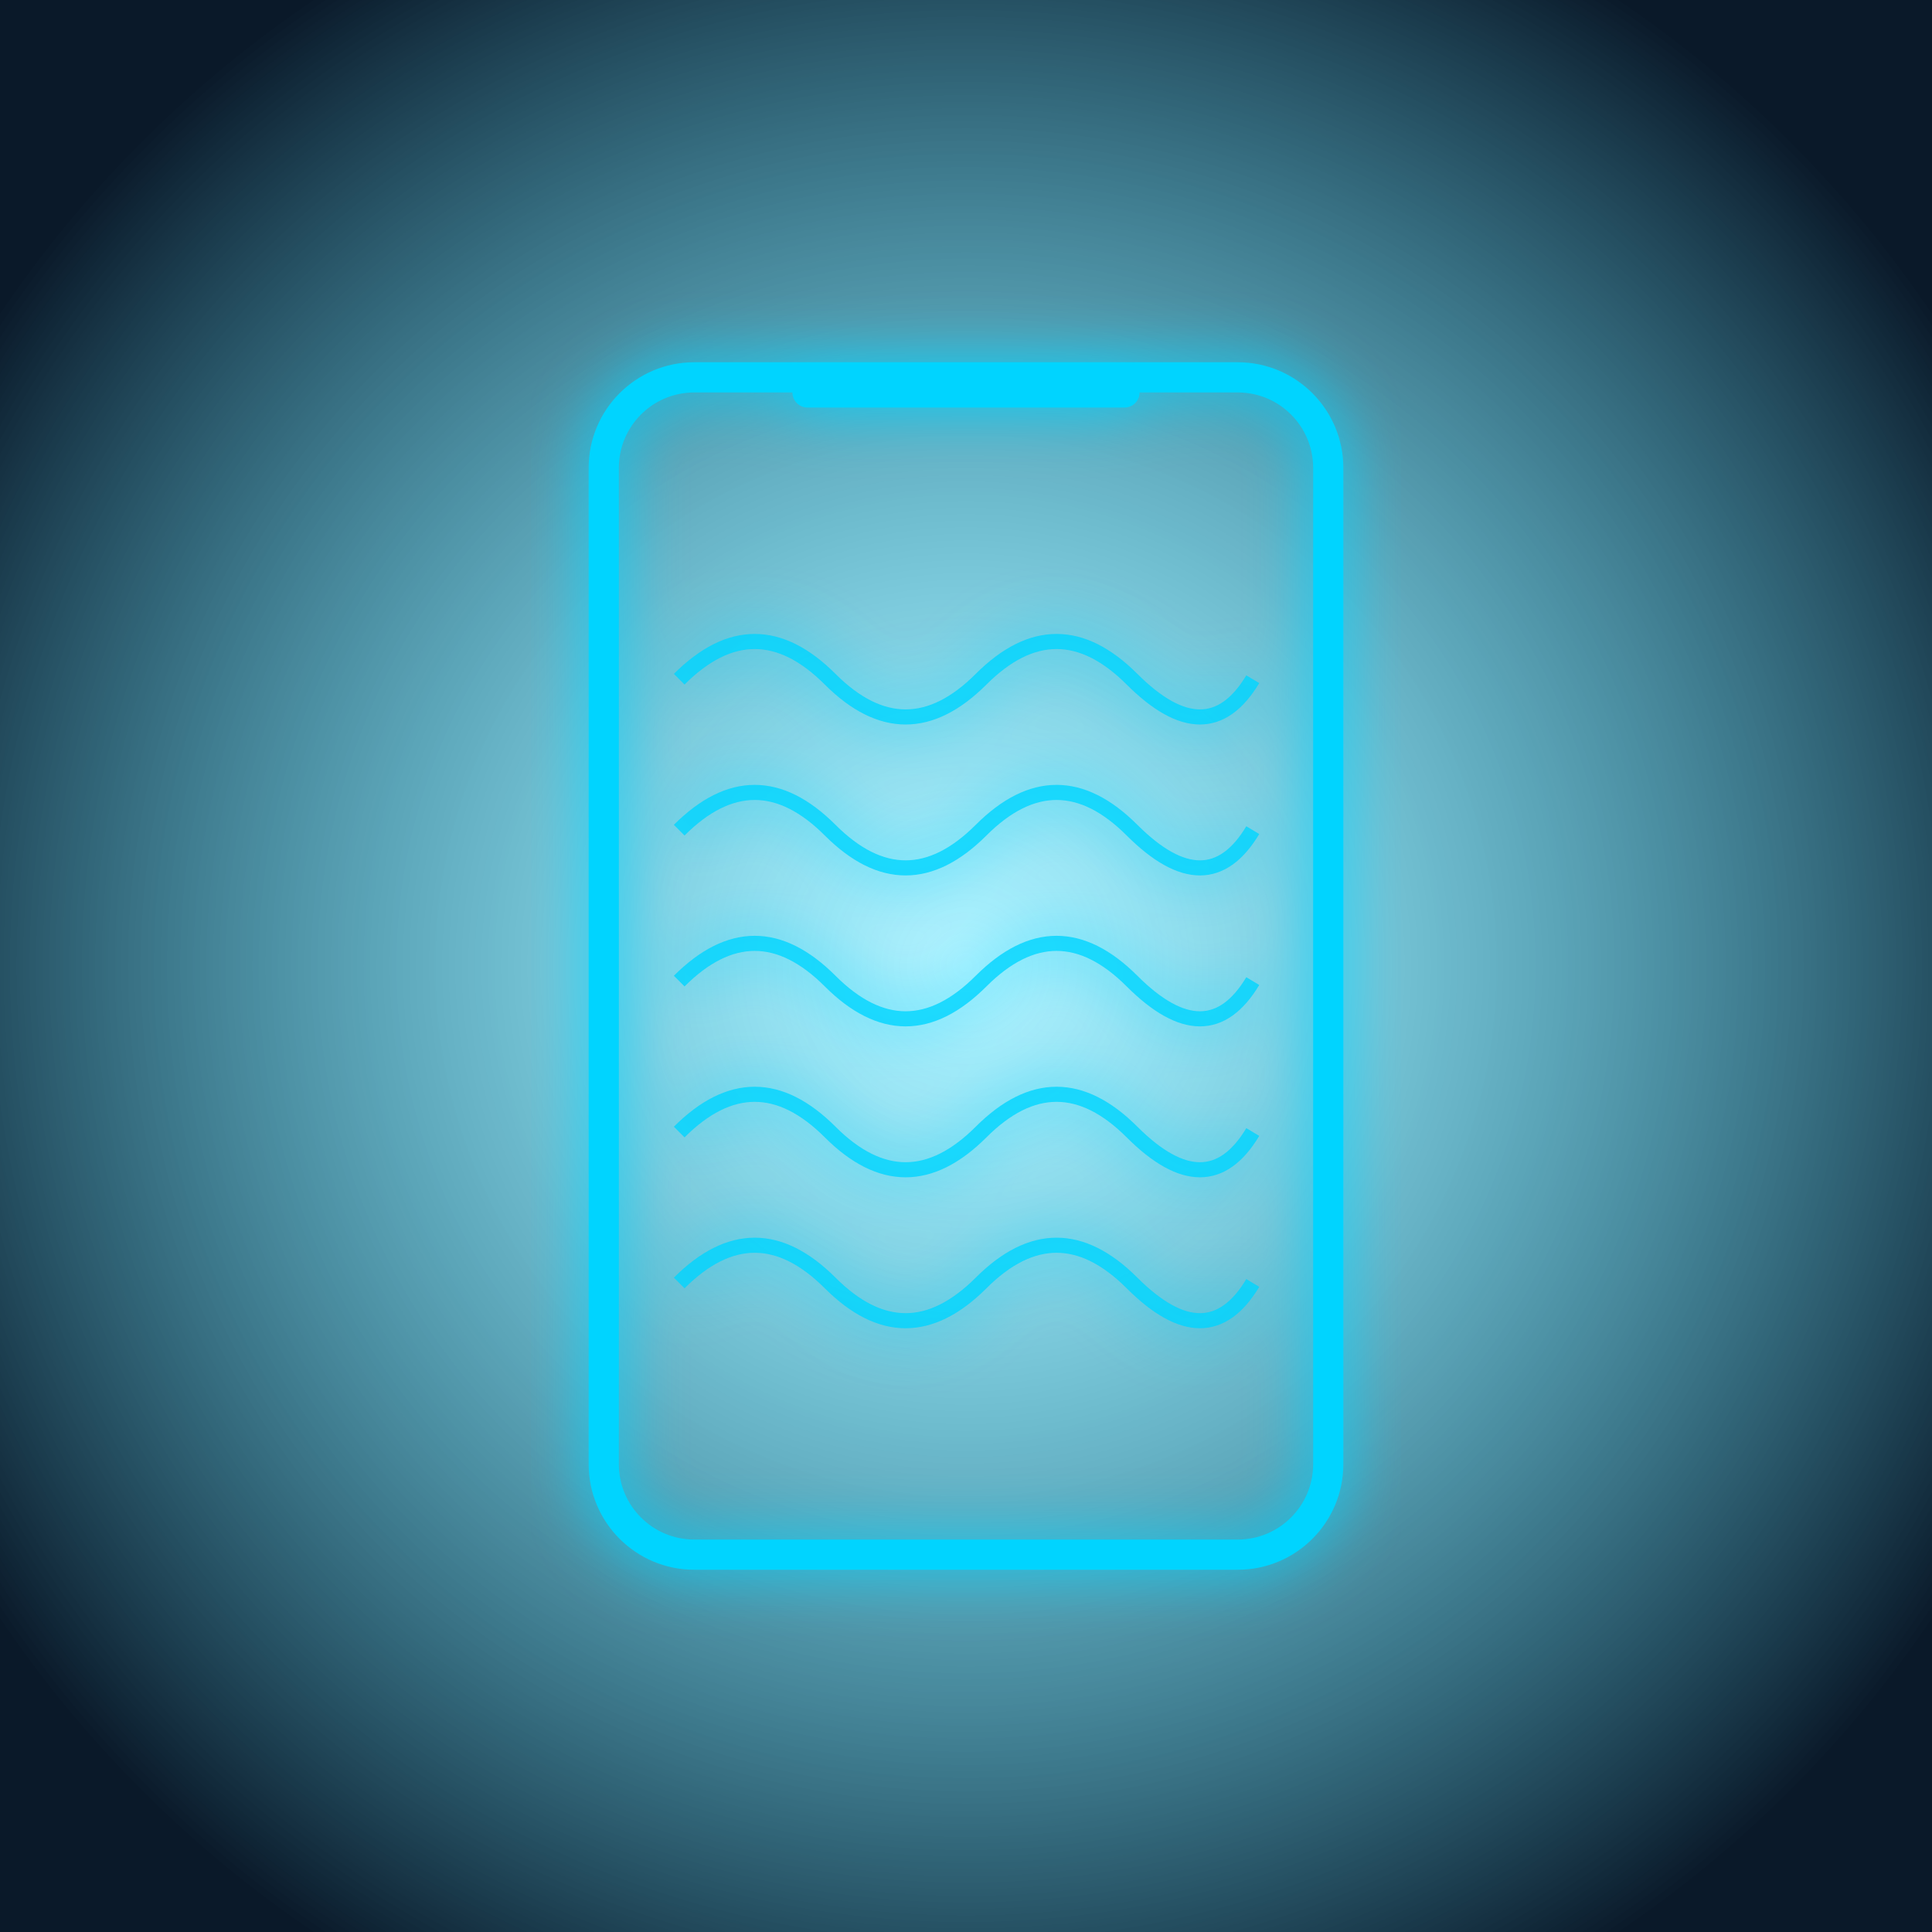
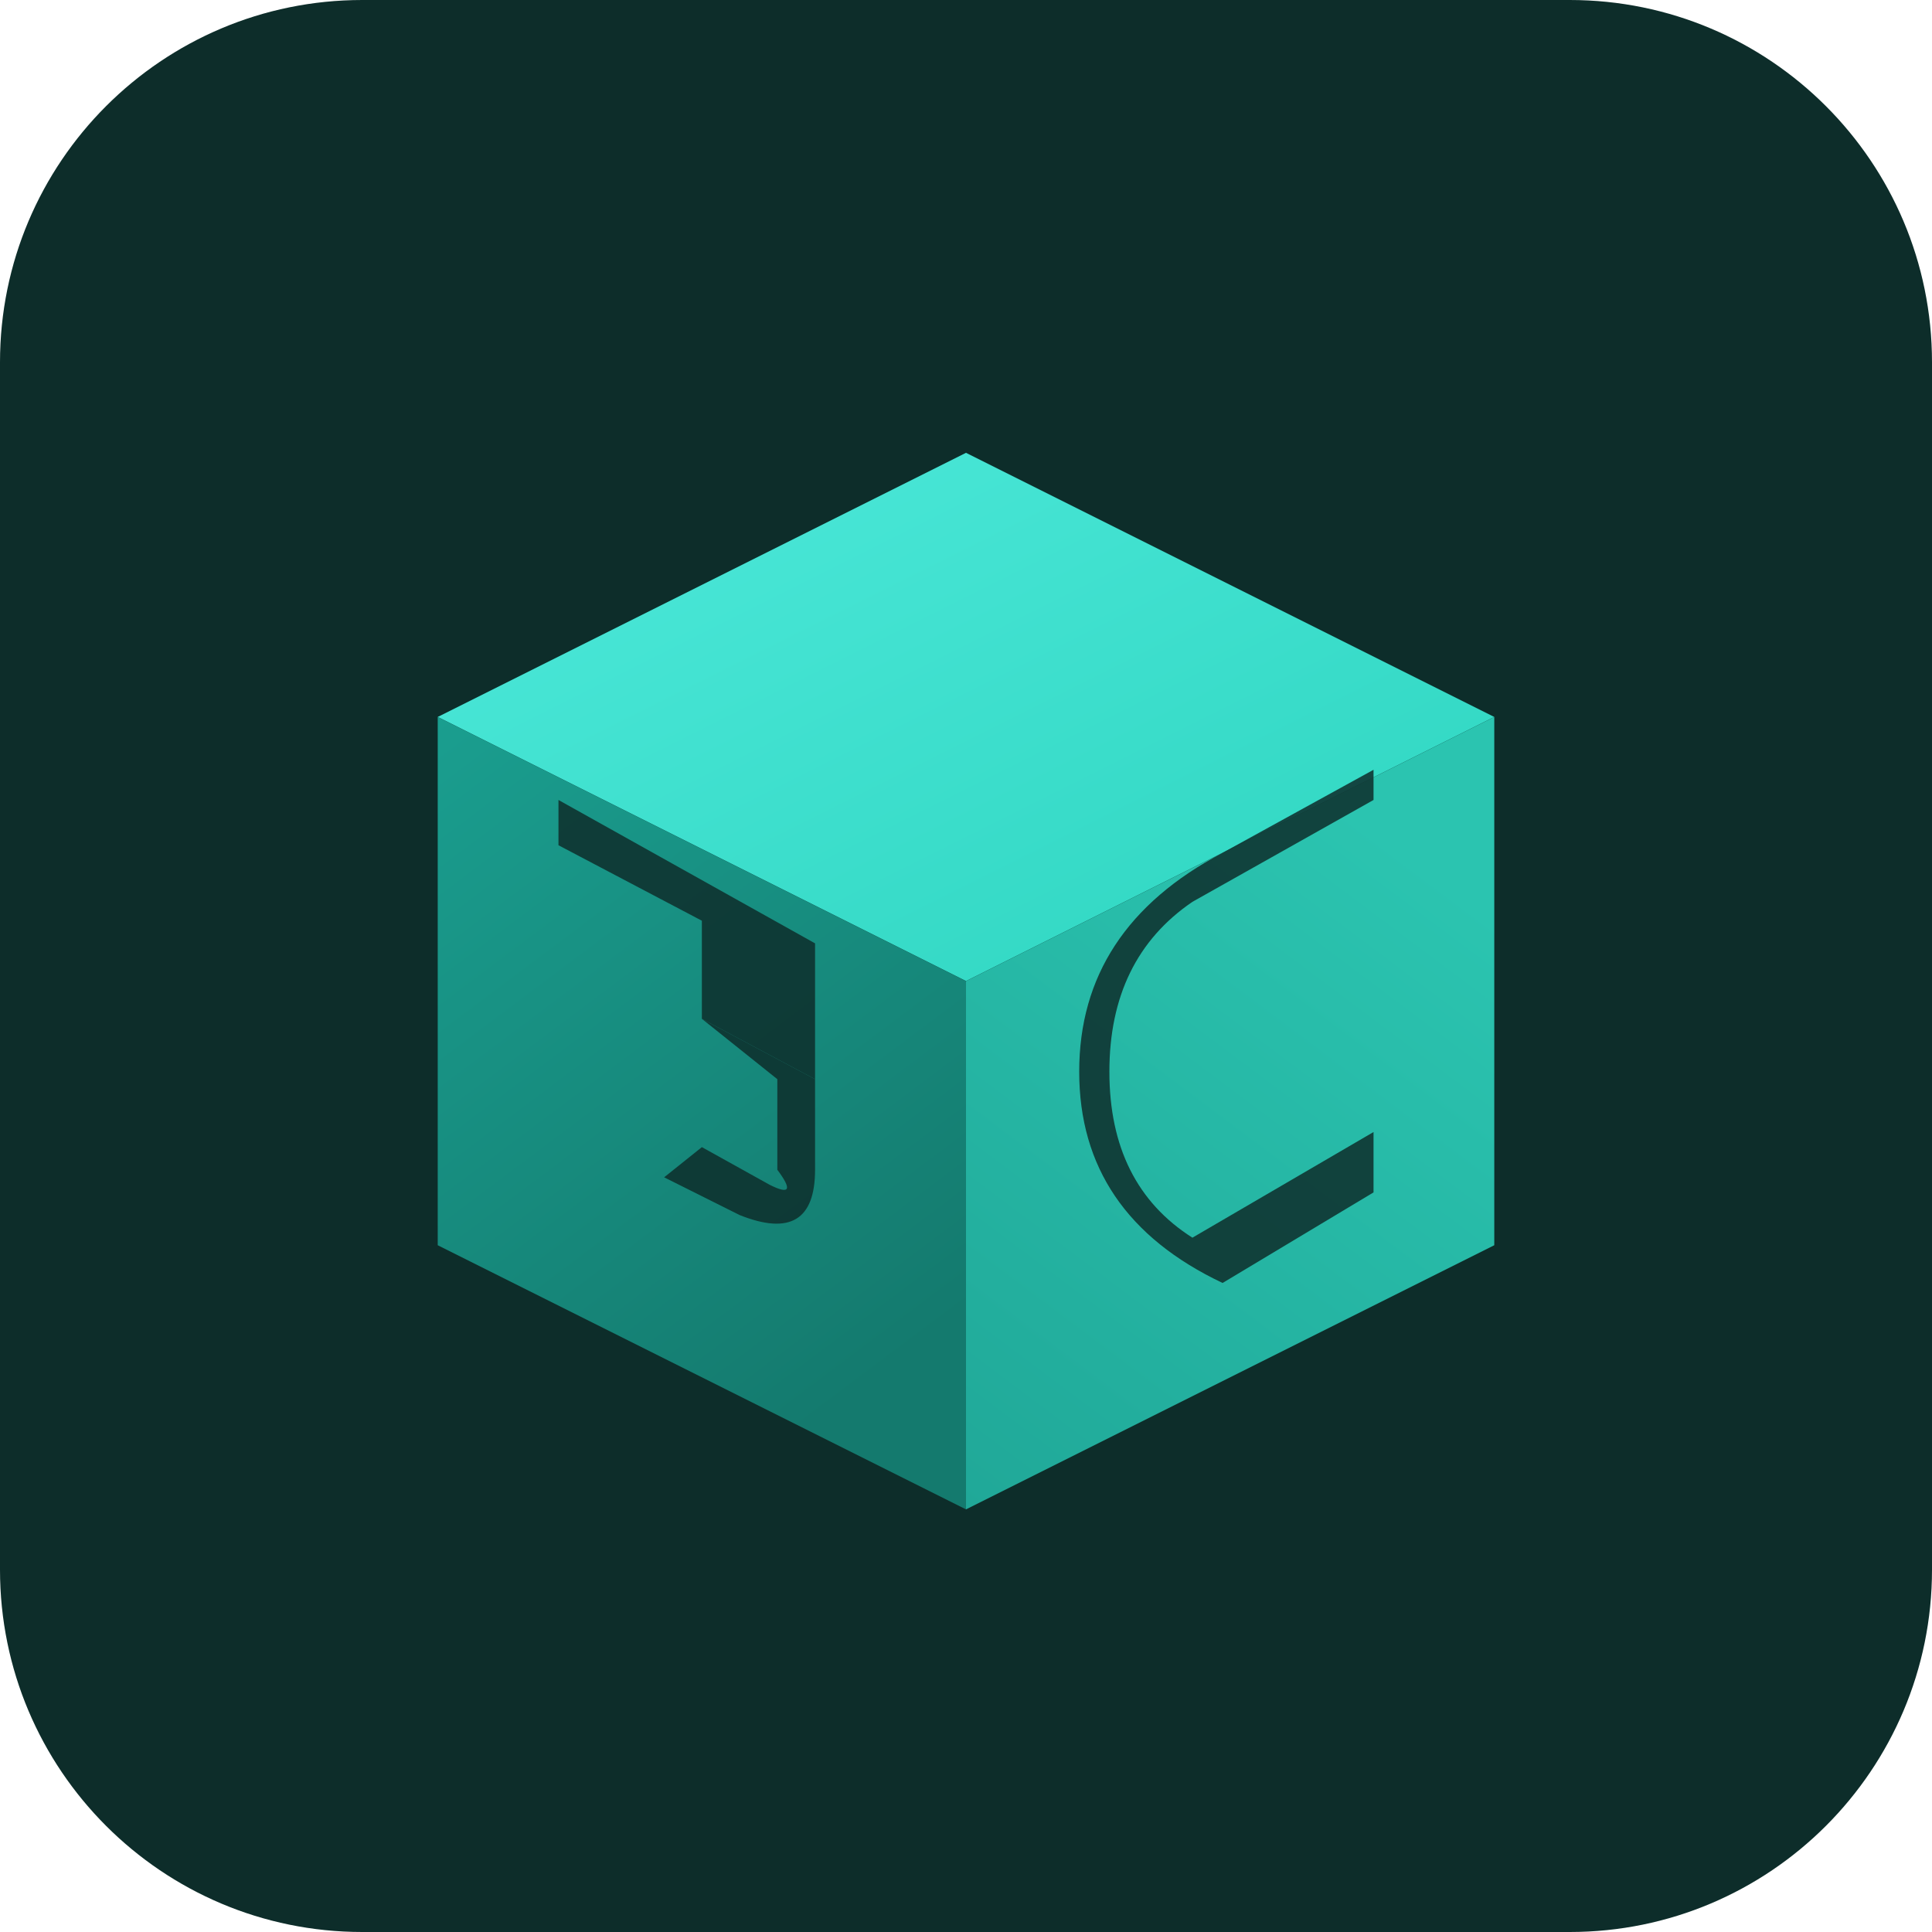
<svg xmlns="http://www.w3.org/2000/svg" width="512" height="512" viewBox="0 0 512 512">
  <defs>
-     <radialGradient id="bg-gradient" cx="50%" cy="50%" r="60%">
-       <stop offset="0%" style="stop-color:#00d4ff;stop-opacity:0.3" />
-       <stop offset="100%" style="stop-color:#0a1929;stop-opacity:1" />
-     </radialGradient>
-     <filter id="glow">
-       <feGaussianBlur stdDeviation="8" result="coloredBlur" />
-       <feMerge>
-         <feMergeNode in="coloredBlur" />
-         <feMergeNode in="SourceGraphic" />
-       </feMerge>
-     </filter>
+     <linearGradient id="topFace" x1="0" y1="0" x2="1" y2="1">
+       <stop offset="0%" stop-color="#4eeadb" />
+       <stop offset="100%" stop-color="#2dd4bf" />
+     </linearGradient>
+     <linearGradient id="leftFace" x1="0" y1="0" x2="0.5" y2="1">
+       <stop offset="0%" stop-color="#1a9e8f" />
+       <stop offset="100%" stop-color="#147a6e" />
+     </linearGradient>
+     <linearGradient id="rightFace" x1="0.5" y1="0" x2="0" y2="1">
+       <stop offset="0%" stop-color="#2bc4b0" />
+       <stop offset="100%" stop-color="#20a898" />
+     </linearGradient>
  </defs>
-   <rect width="512" height="512" fill="url(#bg-gradient)" />
-   <g filter="url(#glow)">
-     <rect x="160" y="100" width="192" height="312" rx="24" ry="24" fill="none" stroke="#00d4ff" stroke-width="8" />
-     <rect x="210" y="100" width="92" height="8" rx="4" ry="4" fill="#00d4ff" />
-     <path d="M 180 180 Q 200 160, 220 180 T 260 180 T 300 180 T 332 180" fill="none" stroke="#00d4ff" stroke-width="4" opacity="0.8" />
-     <path d="M 180 220 Q 200 200, 220 220 T 260 220 T 300 220 T 332 220" fill="none" stroke="#00d4ff" stroke-width="4" opacity="0.8" />
-     <path d="M 180 260 Q 200 240, 220 260 T 260 260 T 300 260 T 332 260" fill="none" stroke="#00d4ff" stroke-width="4" opacity="0.8" />
-     <path d="M 180 300 Q 200 280, 220 300 T 260 300 T 300 300 T 332 300" fill="none" stroke="#00d4ff" stroke-width="4" opacity="0.8" />
-     <path d="M 180 340 Q 200 320, 220 340 T 260 340 T 300 340 T 332 340" fill="none" stroke="#00d4ff" stroke-width="4" opacity="0.8" />
+   <rect width="512" height="512" rx="96" fill="#0d2d2a" />
+   <g transform="translate(256, 240)">
+     <path d="M0,-120 L140,-50 L0,20 L-140,-50 Z" fill="url(#topFace)" />
+     <path d="M-140,-50 L0,20 L0,160 L-140,90 Z" fill="url(#leftFace)" />
+     <path d="M140,-50 L0,20 L0,160 L140,90 Z" fill="url(#rightFace)" />
+     <path d="M-108,-28 L-40,10 L-40,46 L-70,30 L-70,4 L-108,-16 Z" fill="#0d2d2a" opacity="0.85" />
+     <path d="M-70,30 L-40,46 L-40,70 Q-40,90 -60,82 L-80,72 L-70,64 L-52,74 Q-44,78 -50,70 L-50,46 L-70,30 Z" fill="#0d2d2a" opacity="0.85" />
+     <path d="M108,-28 L60,-1 Q38,14 38,44 Q38,74 60,88 L108,60 L108,76 L68,100 Q30,82 30,44 Q30,6 68,-14 L108,-36 Z" fill="#0d2d2a" opacity="0.85" />
  </g>
</svg>
